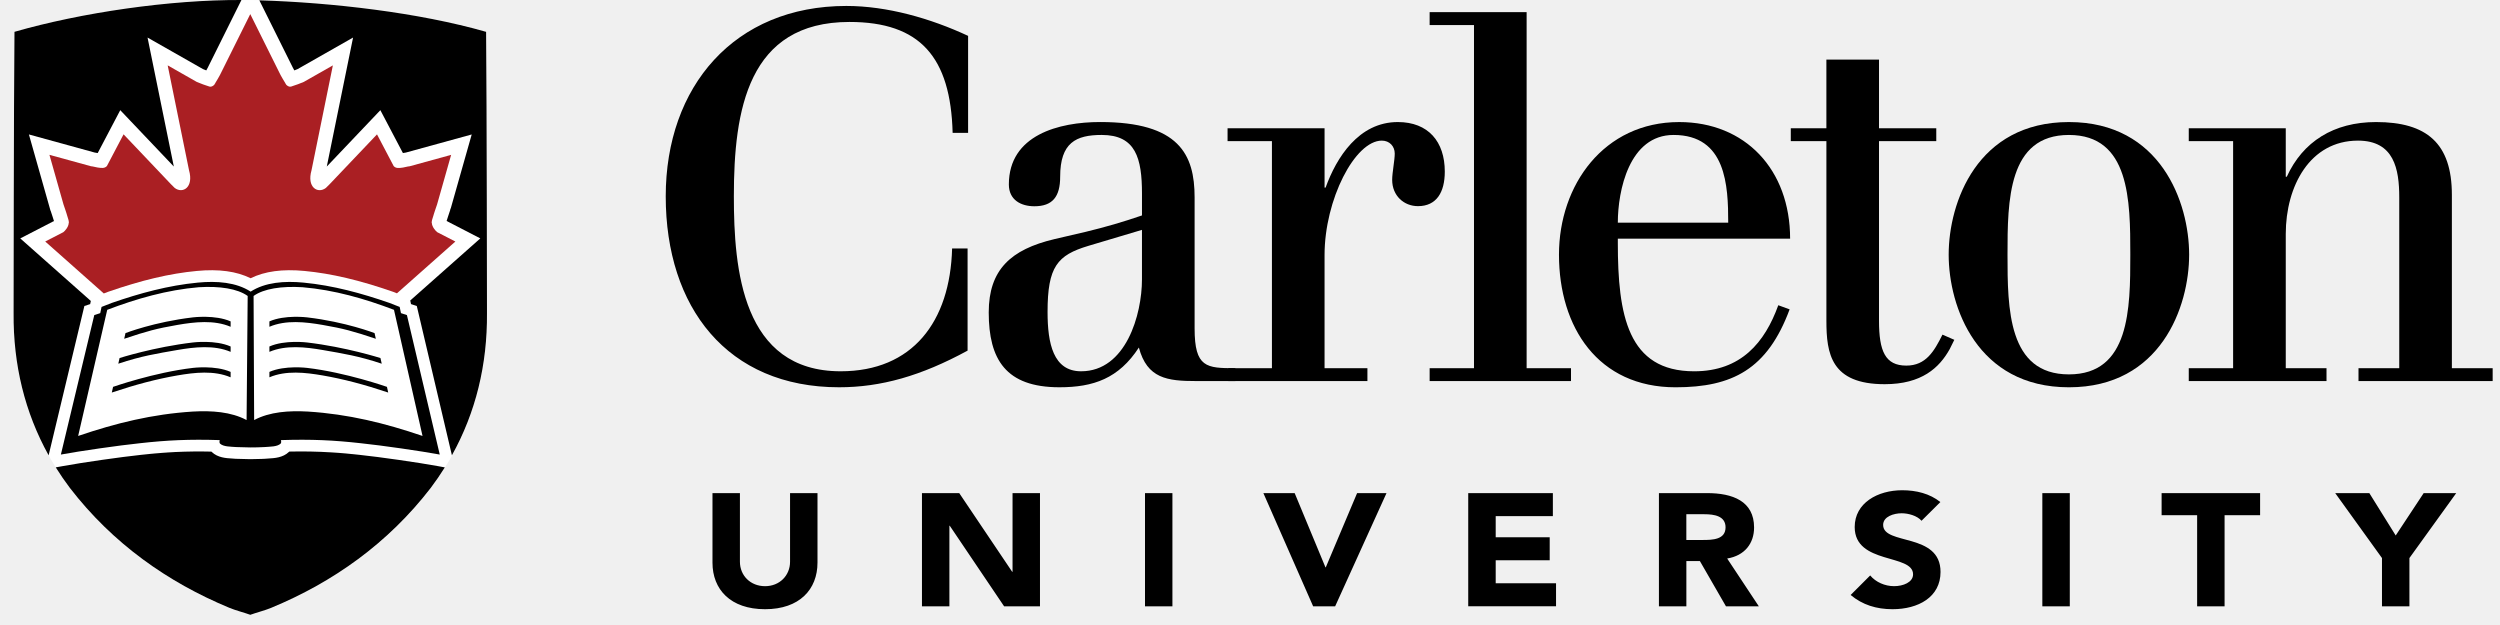
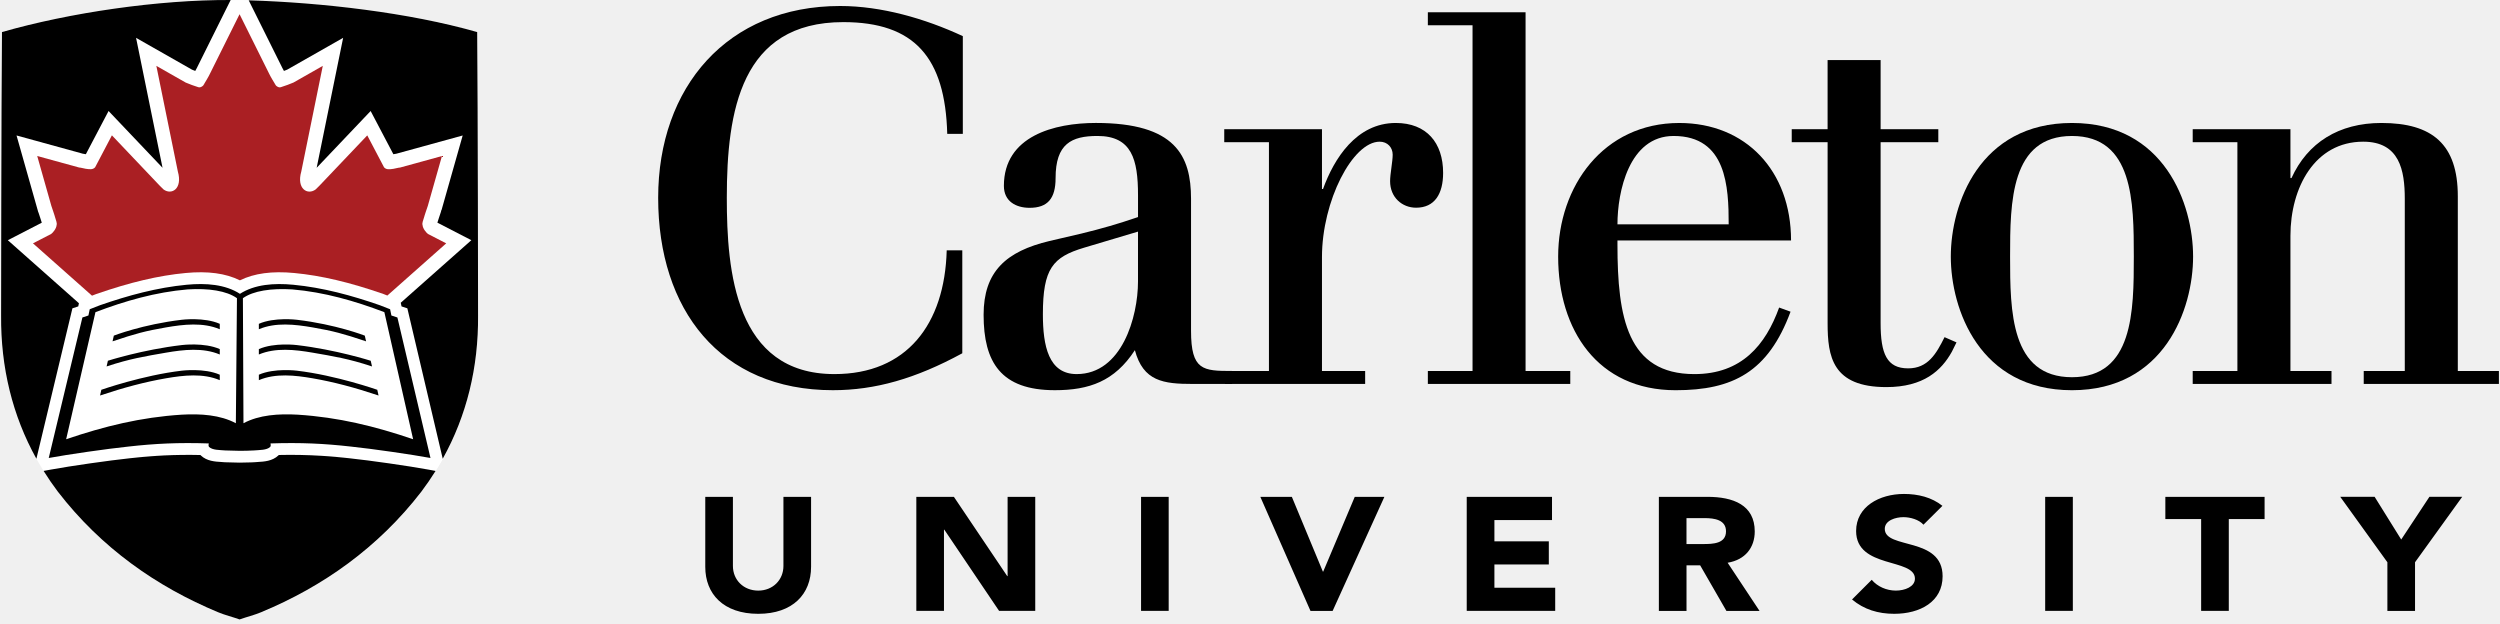
- <svg xmlns="http://www.w3.org/2000/svg" width="400" height="100">
-   <g fill="none">
-     <path d="M8.922 74.783a45.687 45.687 0 0 0 2.263 3.29C18.043 86.966 26.807 93.14 36.64 97.23c1.008.43 2.417.78 3.408 1.142.97-.353 2.326-.696 3.328-1.113l.665-.222c.632-.294 1.212-.59 1.82-.887a66.063 66.063 0 0 0 9.047-5.04c.11-.075.215-.15.326-.228a63.56 63.56 0 0 0 2.363-1.66c4.228-3.118 7.878-6.687 11.32-11.146a47.275 47.275 0 0 0 2.604-3.872l.795-1.35c.046-.08.08-.165.124-.24a42.454 42.454 0 0 0 1.46-2.938c.26-.574.517-1.15.748-1.737 2.232-5.537 3.328-11.52 3.276-17.833 0 0-.028-33.293-.14-45.01-.732-.21-1.512-.398-2.273-.594-1.258-.37-2.91-.748-4.8-1.122C62.962 1.758 54.35.738 46.46.28l-.043-.008s-4.184-.296-7.79-.255L38.634 0C27.157-.05 13.057 2.004 2.315 5.09c-.113 11.72-.14 45.012-.14 45.012C2.106 58.33 3.97 65.992 7.78 72.85c.003.002.577 1.054 1.142 1.933z" fill="#FFF" />
-     <path d="M154.898 21.263h-2.476c-.32-12.14-5.202-17.75-16.51-17.75-16.264 0-18.495 14.117-18.495 27.902 0 11.64 1.322 27.99 17.09 27.99 11.473 0 17.517-7.898 17.83-19.65h2.476V56.1c-7.428 4.046-13.87 5.863-20.556 5.863-17.916 0-27.74-12.798-27.74-30.548 0-17.585 10.98-30.463 28.896-30.463 6.522 0 13.454 1.98 19.483 4.787v15.523h.002zm18.737 15.85c3.385-.824 5.943-1.57 9.082-2.643v-3.468c0-5.695-.993-9.41-6.44-9.41-4.125 0-6.65 1.236-6.65 6.686 0 3.22-1.236 4.724-4.127 4.724-2.143 0-4.083-1.01-4.083-3.487 0-7.924 8.01-9.99 14.61-9.99 12.636 0 15.11 5.203 15.11 12.055v20.97c0 6.276 1.898 6.36 6.522 6.36v2.06h-6.275c-4.624 0-7.844-.41-9.165-5.363-3.218 4.95-7.266 6.356-12.713 6.356-8.585 0-11.31-4.46-11.31-11.974 0-6.85 3.546-10.073 10.483-11.723l4.955-1.154zm.495 2.228c-4.952 1.488-6.52 3.303-6.52 10.57 0 5.036.907 9.494 5.364 9.494 7.183 0 9.74-9.082 9.74-14.697V36.78l-8.584 2.56z" fill="#000" />
-     <path d="M203.51 22.583h-7.1V20.52h15.52v9.493h.166c1.732-4.79 5.282-10.485 11.556-10.485 4.87 0 7.515 3.135 7.515 7.926 0 3.305-1.32 5.53-4.293 5.53-2.228 0-4.126-1.65-4.126-4.208 0-1.156.41-3.14.41-4.21 0-1.157-.828-2.066-2.067-2.066-4.292 0-9.162 9.41-9.162 18.328v18.085h6.857v2.06h-22.26v-2.06h6.982v-36.33h.004z" fill="#000" />
-     <path fill="#000" d="M228.74 1.946h15.52v56.967h7.1v2.06h-22.617v-2.06h7.096V4.01h-7.097V1.945" />
-     <path d="M258.852 38.187v.66c0 11.557 1.568 20.56 12.215 20.56 7.51 0 11.31-4.624 13.46-10.57l1.812.66c-3.55 9.58-9.164 12.47-18.247 12.47-12.384 0-18.656-9.578-18.656-21.22 0-11.143 7.18-21.217 19.235-21.217 10.567 0 17.748 7.594 17.748 18.66h-27.568v-.003zm17.663-2.56c0-5.944-.33-14.034-8.745-14.034-7.105 0-8.918 8.916-8.918 14.033h17.663zm10.009-15.107h5.698V9.54h8.42v10.98h9.162v2.063h-9.163v28.73c0 4.874.99 7.183 4.375 7.183 3.137 0 4.463-2.31 5.778-4.955l1.898.83-.738 1.487c-1.652 2.97-4.463 5.613-10.402 5.613-8.59 0-9.328-4.87-9.328-10.155V22.583h-5.698V20.52z" fill="#000" />
-     <path d="M331.028 19.528c14.692 0 19.235 12.88 19.235 21.218 0 8.34-4.543 21.22-19.235 21.22-14.7 0-19.24-12.88-19.24-21.22 0-8.34 4.542-21.218 19.24-21.218zm0 40.374c9.74 0 9.822-10.49 9.822-19.156 0-8.668-.08-19.153-9.822-19.153-9.743 0-9.826 10.483-9.826 19.153 0 8.67.083 19.156 9.826 19.156z" fill="#000" />
-     <path d="M357.298 58.913v-36.33h-7.096V20.52h15.52v7.758h.165c2.556-5.615 7.51-8.75 14.283-8.75 8.09 0 12.13 3.387 12.13 11.642v27.743h6.526v2.06H377.36v-2.06h6.52v-27.33c0-4.542-.823-9.083-6.602-9.083-7.68 0-11.556 7.265-11.556 14.94v21.473h6.52v2.06h-22.04v-2.06h7.096zm-226.5 31.113c0 4.276-2.872 7.448-8.387 7.448-5.545 0-8.414-3.172-8.414-7.448V78.898h4.39v10.976c0 2.224 1.69 3.915 4.025 3.915 2.307 0 3.997-1.69 3.997-3.916V78.898h4.39v11.128zm16.715-11.128h5.965l8.472 12.59h.057v-12.59h4.39V97.01h-5.74l-8.698-12.895h-.056V97.01h-4.39V78.9m35.687-.002h4.387V97.01H183.2m18.94-18.112h5.006l4.926 11.872h.054l5.01-11.872h4.705l-8.218 18.113h-3.52m24.814-18.113h13.542v3.685h-9.147v3.376h8.64v3.683h-8.64v3.685h9.654v3.68h-14.05V78.9m30.51-.002h7.715c4.082 0 7.512 1.278 7.512 5.502 0 2.53-1.49 4.5-4.304 4.963l5.065 7.648h-5.26l-4.17-7.238h-2.166v7.24h-4.39V78.897zm4.39 7.498h2.588c1.6 0 3.685-.05 3.685-2.022 0-1.817-1.805-2.098-3.405-2.098h-2.87v4.12zm37.627-3.074c-.704-.815-2.11-1.198-3.18-1.198-1.235 0-2.96.51-2.96 1.863 0 3.3 9.182 1.176 9.182 7.524 0 4.042-3.576 5.962-7.685 5.962-2.56 0-4.81-.692-6.696-2.276l3.126-3.126c.896 1.078 2.36 1.715 3.827 1.715 1.434 0 3.034-.61 3.034-1.894 0-3.323-9.34-1.53-9.34-7.568 0-3.863 3.69-5.885 7.6-5.885 2.25 0 4.415.535 6.107 1.89l-3.014 2.995zm19.331-4.424h4.393V97.01h-4.393m24.766-14.58h-5.683v-3.532h15.76v3.532h-5.684v14.58h-4.392V82.43m29.576 6.857l-7.484-10.39h5.46l4.22 6.78 4.476-6.78h5.208l-7.49 10.39v7.724h-4.39v-7.723" fill="#000" />
-     <path d="M40.048 98.37l3.99-1.333c10.9-5.057 18.247-10.372 24.875-18.963 6.278-8.326 8.694-16.822 9.01-27.972 0-.002-.15-36-.216-44.772C73.847 3.122 50.6-.002 40.043.09" fill="#FFF" />
-     <path d="M65.107 50.415l-.953-.313-.206-.995-1.637-.64c-4.46-1.55-9.032-2.8-13.75-3.25-3.043-.29-6.12-.063-8.458 1.442-2.328-1.506-5.404-1.732-8.445-1.443-4.722.45-9.303 1.7-13.768 3.25l-1.64.64-.21.995-.955.313L9.74 72.728c3.012-.556 9.217-1.456 12.656-1.813 4.278-.48 7.92-.658 12.752-.498-.022.196-.078.353.043.548.56.535 1.688.485 2.588.565.937.04 1.352.05 2.272.06.922.008 1.34-.023 2.274-.06.902-.08 2.03-.03 2.59-.565.12-.195.066-.352.045-.548 4.83-.16 8.475.018 12.75.498 3.436.357 9.636 1.257 12.65 1.813l-5.253-22.313zM39.454 67.21c-2.487-1.334-5.59-1.53-8.61-1.36-6.457.41-12.26 1.835-18.34 3.902l4.653-20.18c4.667-1.776 9.57-3.187 14.645-3.615 3.322-.205 6.183.217 7.826 1.397l-.174 19.855zm9.826-1.36c-3.02-.17-6.123.026-8.617 1.36l-.09-19.856c1.647-1.18 4.51-1.6 7.83-1.397 5.073.428 9.973 1.84 14.634 3.615l4.567 20.18c-6.067-2.067-11.867-3.49-18.324-3.902z" fill="#000" />
-     <path d="M41.496.054l5.3 10.655.015.036c.02.045.092.19.28.52.18-.068.35-.138.52-.207l8.88-5.05s-3.83 18.805-4.205 20.638c1.698-1.783 8.572-9.018 8.572-9.018s2.923 5.56 3.608 6.86l.942-.157-.468.078 10.534-2.895-3.352 11.822s-.046.078-.063.102h.007s-.04.12-.043.138l.033-.045-.4 1.206c-.05.15-.166.527-.198.623l5.392 2.783-11.21 9.934c.05.235.108.516.123.58l.924.303 5.62 23.89c3.814-6.85 5.677-14.52 5.61-22.746 0 0-.03-33.294-.14-45.01C67.048 2.006 52.967.392 41.496.053M40.048 98.37c.993-.36 2.4-.713 3.41-1.142 9.835-4.09 18.6-10.263 25.455-19.154a46.421 46.421 0 0 0 2.26-3.29l-1.156-.214c-3.097-.57-9.29-1.457-12.517-1.796-.354-.04-.7-.072-1.04-.11-.073-.005-.143-.014-.212-.018-.346-.04-.687-.072-1.024-.103h-.013c-.347-.03-.69-.058-1.03-.084-.028 0-.056-.006-.082-.006-.35-.03-.696-.05-1.04-.07a79.516 79.516 0 0 0-6.784-.13l-.065.068c-.956.908-2.282.985-3.25 1.04l-.54.04-.548.026-1.837.04-2.333-.06-.563-.043c-.968-.054-2.297-.132-3.25-1.043 0 0-.036-.035-.062-.063a82.032 82.032 0 0 0-5.778.066l-1.307.076c-.006 0-.015.005-.023.005-.213.013-.424.026-.64.043-.013 0-.028.004-.043.004-.21.018-.413.035-.626.05-.032 0-.064.005-.1.01-.19.016-.382.03-.577.045-.063.007-.126.012-.187.02-.17.018-.337.03-.51.046-.108.01-.22.022-.327.035l-.386.04c-.24.026-.487.054-.735.076-3.22.34-9.416 1.226-12.51 1.796l-1.158.21a45.722 45.722 0 0 0 2.263 3.292c6.858 8.89 15.622 15.065 25.454 19.154 1.008.43 2.417.78 3.408 1.142M38.633 0C27.157-.05 13.057 2.004 2.315 5.09c-.113 11.72-.14 45.012-.14 45.012C2.106 58.33 3.97 65.992 7.78 72.85l5.72-23.89s.804-.262.926-.303c.01-.053.06-.285.107-.503L3.243 38.146s4.755-2.453 5.392-2.783c-.03-.096-.16-.498-.224-.704l-.303-.92-.03-.04-3.453-12.187L15.16 24.41l-.456-.077c.092.017.818.134.93.156.683-1.303 3.607-6.862 3.607-6.862s6.87 7.226 8.57 9.018L23.606 6.01s8.645 4.912 8.882 5.05c.17.068.34.138.517.205.195-.345.263-.48.278-.51l.017-.042 4.71-9.47L38.63 0" fill="#000" />
-     <path d="M10.99 35.735c-.038.56-.562 1.195-.862 1.417l-2.893 1.49 9.374 8.312.627-.243.033-.012c5.395-1.874 9.91-2.94 14.206-3.346 3.533-.337 6.365.048 8.624 1.165 2.265-1.117 5.102-1.502 8.633-1.165 4.293.41 8.802 1.472 14.19 3.346l.03.013.56.22 9.346-8.287-2.893-1.49c-.3-.225-.826-.86-.863-1.418-.008-.165-.03-.148-.045-.1 0-.015.003-.028.005-.046.055-.33 0-.262.302-1.157-.024.024.55-1.703.566-1.716l2.252-7.94-6.644 1.827c-.362.024-.697.15-1.055.203-.624.086-1.126.17-1.496-.237l-2.666-5.072-7.585 7.98-.603.596c-1.276.967-3.08-.076-2.29-2.835l3.416-16.78-4.654 2.647c-.627.26-1.17.473-2.03.745-.284.09-.57-.093-.76-.274-.33-.543-.892-1.467-1.083-1.89l-4.69-9.43-4.693 9.43c-.19.423-.747 1.35-1.078 1.89-.19.18-.476.363-.76.274a22.02 22.02 0 0 1-2.03-.745l-4.653-2.648 3.415 16.777c.787 2.76-1.015 3.802-2.29 2.835l-.6-.596-7.582-7.983-2.665 5.072c-.373.41-.875.324-1.495.237-.358-.05-.69-.178-1.054-.202L7.91 24.773l2.25 7.94c.015.014.59 1.74.565 1.716.3.896.246.827.3 1.157l.007.037c-.015-.04-.035-.046-.044.11zm34.76-22.23c-.19-.2-.24-.346 0 0zm-11.4 0c.24-.344.19-.2 0 0z" fill="#AA1F23" />
-     <path d="M36.9 52.285c-2.654-1.126-5.733-.778-8.535-.294-3.31.575-4.848.993-8.493 2.214l.204-.908s4.59-1.79 10.794-2.518c0 0 3.565-.448 6.03.644v.863zm0 4.011c-2.654-1.122-5.733-.776-8.535-.294-3.31.578-5.682.944-9.437 2.19l.205-.907s5.534-1.765 11.737-2.49c0 0 3.565-.454 6.03.642v.86zm0 4.074c-2.654-1.127-5.733-.78-8.535-.298-3.31.574-6.674 1.46-10.476 2.735l.203-.91s6.574-2.308 12.777-3.034c0 0 3.565-.45 6.03.64v.867zm6.202-8.085c2.655-1.126 5.733-.778 8.535-.294 3.31.575 4.848.993 8.496 2.214l-.205-.908s-4.59-1.79-10.793-2.518c0 0-3.565-.448-6.03.644v.863H43.1zm0 4.011c2.655-1.122 5.733-.776 8.535-.294 3.31.578 5.683.944 9.44 2.19l-.207-.905s-5.535-1.765-11.735-2.49c0 0-3.565-.454-6.03.642v.856H43.1zm0 4.074c2.655-1.127 5.733-.78 8.535-.298 3.31.574 6.676 1.46 10.476 2.735l-.202-.91s-6.573-2.308-12.775-3.034c0 0-3.565-.45-6.03.64v.867H43.1z" fill="#000" />
-   </g>
+ <svg xmlns="http://www.w3.org/2000/svg" width="397" height="99" viewBox="0 0 397 99" fill="none">
+   <path d="M6.922 74.783C7.628 75.912 8.383 77.01 9.185 78.073C16.043 86.966 24.807 93.14 34.64 97.23C35.648 97.66 37.057 98.01 38.048 98.372C39.018 98.019 40.374 97.676 41.376 97.259L42.041 97.037C42.673 96.743 43.253 96.447 43.861 96.15C47.004 94.709 50.029 93.024 52.908 91.11C53.018 91.035 53.123 90.96 53.234 90.882C54.034 90.347 54.822 89.793 55.597 89.222C59.825 86.104 63.475 82.535 66.917 78.076C67.848 76.829 68.717 75.537 69.521 74.204L70.316 72.854C70.362 72.774 70.396 72.689 70.44 72.614C70.964 71.654 71.451 70.674 71.9 69.676C72.16 69.102 72.417 68.526 72.648 67.939C74.88 62.402 75.976 56.419 75.924 50.106C75.924 50.106 75.896 16.813 75.784 5.096C75.052 4.886 74.272 4.698 73.511 4.502C72.253 4.132 70.601 3.754 68.711 3.38C60.962 1.758 52.35 0.738 44.46 0.28L44.417 0.272C44.417 0.272 40.233 -0.024 36.627 0.017L36.634 3.8474e-05C25.157 -0.05 11.057 2.004 0.315 5.09C0.202 16.81 0.175 50.102 0.175 50.102C0.106 58.33 1.97 65.992 5.78 72.85C5.783 72.852 6.357 73.904 6.922 74.783Z" fill="white" />
+   <path d="M152.898 21.263H150.422C150.102 9.123 145.22 3.513 133.912 3.513C117.648 3.513 115.417 17.63 115.417 31.415C115.417 43.055 116.739 59.405 132.507 59.405C143.98 59.405 150.024 51.507 150.337 39.755H152.813V56.1C145.385 60.146 138.943 61.963 132.257 61.963C114.341 61.963 104.517 49.165 104.517 31.415C104.517 13.83 115.497 0.952 133.413 0.952C139.935 0.952 146.867 2.932 152.896 5.739V21.262H152.898V21.263ZM171.635 37.113C175.02 36.289 177.578 35.543 180.717 34.47V31.002C180.717 25.307 179.724 21.592 174.277 21.592C170.152 21.592 167.627 22.828 167.627 28.278C167.627 31.498 166.391 33.002 163.5 33.002C161.357 33.002 159.417 31.992 159.417 29.515C159.417 21.591 167.427 19.525 174.027 19.525C186.663 19.525 189.137 24.728 189.137 31.58V52.55C189.137 58.826 191.035 58.91 195.659 58.91V60.97H189.384C184.76 60.97 181.54 60.56 180.219 55.607C177.001 60.557 172.953 61.963 167.506 61.963C158.921 61.963 156.196 57.503 156.196 49.989C156.196 43.139 159.742 39.916 166.679 38.266L171.634 37.112L171.635 37.113ZM172.13 39.341C167.178 40.829 165.61 42.644 165.61 49.911C165.61 54.947 166.517 59.405 170.974 59.405C178.157 59.405 180.714 50.323 180.714 44.708V36.78L172.13 39.34V39.341Z" fill="black" />
+   <path d="M201.51 22.583H194.41V20.52H209.93V30.013H210.096C211.828 25.223 215.378 19.528 221.652 19.528C226.522 19.528 229.167 22.663 229.167 27.454C229.167 30.759 227.847 32.984 224.874 32.984C222.646 32.984 220.748 31.334 220.748 28.776C220.748 27.62 221.158 25.636 221.158 24.566C221.158 23.409 220.33 22.5 219.091 22.5C214.799 22.5 209.929 31.91 209.929 40.828V58.913H216.786V60.973H194.526V58.913H201.508V22.583H201.512H201.51Z" fill="black" />
+   <path d="M226.74 1.946H242.26V58.913H249.36V60.973H226.743V58.913H233.839V4.01H226.742V1.945" fill="black" />
+   <path d="M256.852 38.187V38.847C256.852 50.404 258.42 59.407 269.067 59.407C276.577 59.407 280.377 54.783 282.527 48.837L284.339 49.497C280.789 59.077 275.175 61.967 266.092 61.967C253.708 61.967 247.436 52.389 247.436 40.747C247.436 29.604 254.616 19.53 266.671 19.53C277.238 19.53 284.419 27.124 284.419 38.19H256.851V38.187H256.852ZM274.515 35.627C274.515 29.683 274.185 21.593 265.77 21.593C258.665 21.593 256.852 30.509 256.852 35.626H274.515V35.627ZM284.524 20.52H290.222V9.54H298.642V20.52H307.804V22.583H298.641V51.313C298.641 56.187 299.631 58.496 303.016 58.496C306.153 58.496 307.479 56.186 308.794 53.541L310.692 54.371L309.954 55.858C308.302 58.828 305.491 61.471 299.552 61.471C290.962 61.471 290.224 56.601 290.224 51.316V22.583H284.526V20.52H284.524Z" fill="black" />
+   <path d="M329.028 19.528C343.72 19.528 348.263 32.408 348.263 40.746C348.263 49.086 343.72 61.966 329.028 61.966C314.328 61.966 309.788 49.086 309.788 40.746C309.788 32.406 314.33 19.528 329.028 19.528V19.528ZM329.028 59.902C338.768 59.902 338.85 49.412 338.85 40.746C338.85 32.078 338.77 21.593 329.028 21.593C319.285 21.593 319.202 32.076 319.202 40.746C319.202 49.416 319.285 59.902 329.028 59.902Z" fill="black" />
+   <path d="M355.298 58.913V22.583H348.202V20.52H363.722V28.278H363.887C366.443 22.663 371.397 19.528 378.17 19.528C386.26 19.528 390.3 22.915 390.3 31.17V58.913H396.826V60.973H375.36V58.913H381.88V31.583C381.88 27.041 381.057 22.5 375.278 22.5C367.598 22.5 363.722 29.765 363.722 37.44V58.913H370.242V60.973H348.202V58.913H355.298ZM128.798 90.026C128.798 94.302 125.926 97.474 120.411 97.474C114.866 97.474 111.997 94.302 111.997 90.026V78.898H116.387V89.874C116.387 92.098 118.077 93.789 120.412 93.789C122.719 93.789 124.409 92.099 124.409 89.873V78.898H128.799V90.026H128.798ZM145.513 78.898H151.478L159.95 91.488H160.007V78.898H164.397V97.01H158.657L149.959 84.115H149.903V97.01H145.513V78.9V78.898ZM181.2 78.898H185.587V97.01H181.2V78.898ZM200.14 78.898H205.146L210.072 90.77H210.126L215.136 78.898H219.841L211.623 97.011H208.103L200.14 78.898ZM232.917 78.898H246.459V82.583H237.312V85.959H245.952V89.642H237.312V93.327H246.966V97.007H232.916V78.9L232.917 78.898ZM263.426 78.898H271.141C275.223 78.898 278.653 80.176 278.653 84.4C278.653 86.93 277.163 88.9 274.349 89.363L279.414 97.011H274.154L269.984 89.773H267.818V97.013H263.428V78.897L263.426 78.898ZM267.816 86.396H270.404C272.004 86.396 274.089 86.346 274.089 84.374C274.089 82.557 272.284 82.276 270.684 82.276H267.814V86.396H267.816ZM305.443 83.322C304.739 82.507 303.333 82.124 302.263 82.124C301.028 82.124 299.303 82.634 299.303 83.987C299.303 87.287 308.485 85.163 308.485 91.511C308.485 95.553 304.909 97.473 300.8 97.473C298.24 97.473 295.99 96.781 294.104 95.197L297.23 92.071C298.126 93.149 299.59 93.786 301.057 93.786C302.491 93.786 304.091 93.176 304.091 91.892C304.091 88.569 294.751 90.362 294.751 84.324C294.751 80.461 298.441 78.439 302.351 78.439C304.601 78.439 306.766 78.974 308.458 80.329L305.444 83.324L305.443 83.322ZM324.774 78.898H329.167V97.01H324.774V78.898ZM349.54 82.43H343.857V78.898H359.617V82.43H353.933V97.01H349.541V82.43H349.54ZM379.117 89.287L371.633 78.897H377.093L381.313 85.677L385.789 78.897H390.997L383.507 89.287V97.011H379.117V89.288" fill="black" />
+   <path d="M38.048 98.37L42.038 97.037C52.938 91.98 60.285 86.665 66.913 78.074C73.191 69.748 75.607 61.252 75.923 50.102C75.923 50.1 75.773 14.102 75.707 5.33C71.847 3.122 48.6 -0.002 38.043 0.09" fill="white" />
+   <path d="M63.107 50.415L62.154 50.102L61.948 49.107L60.311 48.467C55.851 46.917 51.279 45.667 46.561 45.217C43.518 44.927 40.441 45.154 38.103 46.659C35.775 45.153 32.699 44.927 29.658 45.216C24.936 45.666 20.355 46.916 15.89 48.466L14.25 49.106L14.04 50.101L13.085 50.414L7.74 72.728C10.752 72.172 16.957 71.272 20.396 70.915C24.674 70.435 28.316 70.257 33.148 70.417C33.126 70.613 33.07 70.77 33.191 70.965C33.751 71.5 34.879 71.45 35.779 71.53C36.716 71.57 37.131 71.58 38.051 71.59C38.973 71.598 39.391 71.567 40.325 71.53C41.227 71.45 42.355 71.5 42.915 70.965C43.035 70.77 42.981 70.613 42.96 70.417C47.79 70.257 51.435 70.435 55.71 70.915C59.146 71.272 65.346 72.172 68.36 72.728L63.107 50.415V50.415ZM37.454 67.21C34.967 65.876 31.864 65.68 28.844 65.85C22.387 66.26 16.584 67.685 10.504 69.752L15.157 49.572C19.824 47.796 24.727 46.385 29.802 45.957C33.124 45.752 35.985 46.174 37.628 47.354L37.454 67.209V67.21ZM47.28 65.85C44.26 65.68 41.157 65.876 38.663 67.21L38.573 47.354C40.22 46.174 43.083 45.754 46.403 45.957C51.476 46.385 56.376 47.797 61.037 49.572L65.604 69.752C59.537 67.685 53.737 66.262 47.28 65.85V65.85Z" fill="black" />
+   <path d="M39.496 0.054L44.796 10.709L44.811 10.745C44.831 10.79 44.903 10.935 45.091 11.265C45.271 11.197 45.441 11.127 45.611 11.058L54.491 6.008C54.491 6.008 50.661 24.813 50.286 26.646C51.984 24.863 58.858 17.628 58.858 17.628C58.858 17.628 61.781 23.188 62.466 24.488L63.408 24.331L62.94 24.409L73.474 21.514L70.122 33.336C70.122 33.336 70.076 33.414 70.059 33.438H70.066C70.066 33.438 70.026 33.558 70.023 33.576L70.056 33.531L69.656 34.737C69.606 34.887 69.49 35.264 69.458 35.36L74.85 38.143L63.64 48.077C63.69 48.312 63.748 48.593 63.763 48.657L64.687 48.96L70.307 72.85C74.121 66 75.984 58.33 75.917 50.104C75.917 50.104 75.887 16.81 75.777 5.094C65.048 2.006 50.967 0.392 39.496 0.053V0.054ZM38.048 98.37C39.041 98.01 40.448 97.657 41.458 97.228C51.293 93.138 60.058 86.965 66.913 78.074C67.713 77.01 68.467 75.913 69.173 74.784L68.017 74.57C64.92 74 58.727 73.113 55.5 72.774C55.146 72.734 54.8 72.702 54.46 72.664C54.387 72.659 54.317 72.65 54.248 72.646C53.902 72.606 53.561 72.574 53.224 72.543H53.211C52.864 72.513 52.521 72.485 52.181 72.459C52.153 72.459 52.125 72.453 52.099 72.453C51.749 72.423 51.403 72.403 51.059 72.383C48.8 72.243 46.537 72.2 44.275 72.253L44.21 72.321C43.254 73.229 41.928 73.306 40.96 73.361L40.42 73.401L39.872 73.427L38.035 73.467L35.702 73.407L35.139 73.364C34.171 73.31 32.842 73.232 31.889 72.321C31.889 72.321 31.853 72.286 31.827 72.258C29.901 72.212 27.974 72.234 26.049 72.324L24.742 72.4C24.736 72.4 24.727 72.405 24.719 72.405C24.506 72.418 24.295 72.431 24.079 72.448C24.066 72.448 24.051 72.452 24.036 72.452C23.826 72.47 23.623 72.487 23.41 72.502C23.378 72.502 23.346 72.507 23.31 72.512C23.12 72.528 22.928 72.542 22.733 72.557C22.67 72.564 22.607 72.569 22.546 72.577C22.376 72.595 22.209 72.607 22.036 72.623C21.928 72.633 21.816 72.645 21.709 72.658L21.323 72.698C21.083 72.724 20.836 72.752 20.588 72.774C17.368 73.114 11.172 74 8.078 74.57L6.92 74.78C7.626 75.91 8.381 77.008 9.183 78.072C16.041 86.962 24.805 93.137 34.637 97.226C35.645 97.656 37.054 98.006 38.045 98.368L38.048 98.37ZM36.633 3.8474e-05C25.157 -0.05 11.057 2.004 0.315 5.09C0.202 16.81 0.175 50.102 0.175 50.102C0.106 58.33 1.97 65.992 5.78 72.85L11.5 48.96C11.5 48.96 12.304 48.698 12.426 48.657C12.436 48.604 12.486 48.372 12.533 48.154L1.243 38.146C1.243 38.146 5.998 35.693 6.635 35.363C6.605 35.267 6.475 34.865 6.411 34.659L6.108 33.739L6.078 33.699L2.625 21.512L13.16 24.41L12.704 24.333C12.796 24.35 13.522 24.467 13.634 24.489C14.317 23.186 17.241 17.627 17.241 17.627C17.241 17.627 24.111 24.853 25.811 26.645L21.606 6.01C21.606 6.01 30.251 10.922 30.488 11.06C30.658 11.128 30.828 11.198 31.005 11.265C31.2 10.92 31.268 10.785 31.283 10.755L31.3 10.713L36.01 1.243L36.63 3.8474e-05" fill="black" />
+   <path d="M8.99 35.735C8.952 36.295 8.428 36.93 8.128 37.152L5.235 38.642L14.609 46.954L15.236 46.711L15.269 46.699C20.664 44.825 25.179 43.759 29.475 43.353C33.008 43.016 35.84 43.401 38.099 44.518C40.364 43.401 43.201 43.016 46.732 43.353C51.025 43.763 55.534 44.825 60.922 46.699L60.952 46.712L61.512 46.932L70.858 38.645L67.965 37.155C67.665 36.93 67.139 36.295 67.102 35.737C67.094 35.572 67.072 35.589 67.057 35.637C67.057 35.622 67.06 35.609 67.062 35.591C67.117 35.261 67.062 35.329 67.364 34.434C67.34 34.458 67.914 32.731 67.93 32.718L70.182 24.778L63.538 26.605C63.176 26.629 62.841 26.755 62.483 26.808C61.859 26.894 61.357 26.978 60.987 26.571L58.321 21.499L50.736 29.479L50.133 30.075C48.857 31.042 47.053 29.999 47.843 27.24L51.259 10.46L46.605 13.107C45.978 13.367 45.435 13.58 44.575 13.852C44.291 13.942 44.005 13.759 43.815 13.578C43.485 13.035 42.923 12.111 42.732 11.688L38.042 2.258L33.349 11.688C33.159 12.111 32.602 13.038 32.271 13.578C32.081 13.758 31.795 13.941 31.511 13.852C30.823 13.637 30.145 13.389 29.481 13.107L24.828 10.459L28.243 27.236C29.03 29.996 27.228 31.038 25.953 30.071L25.353 29.475L17.771 21.492L15.106 26.564C14.733 26.974 14.231 26.888 13.611 26.801C13.253 26.751 12.921 26.623 12.557 26.599L5.91 24.773L8.16 32.713C8.175 32.727 8.75 34.453 8.725 34.429C9.025 35.325 8.971 35.256 9.025 35.586L9.032 35.623C9.017 35.583 8.997 35.577 8.988 35.733L8.99 35.735ZM43.75 13.505C43.56 13.305 43.51 13.159 43.75 13.505V13.505ZM32.35 13.505C32.59 13.161 32.54 13.305 32.35 13.505V13.505Z" fill="#AA1F23" />
+   <path d="M34.9 52.285C32.246 51.159 29.167 51.507 26.365 51.991C23.055 52.566 21.517 52.984 17.872 54.205L18.076 53.297C18.076 53.297 22.666 51.507 28.87 50.779C28.87 50.779 32.435 50.331 34.9 51.423V52.286V52.285ZM34.9 56.296C32.246 55.174 29.167 55.52 26.365 56.002C23.055 56.58 20.683 56.946 16.928 58.192L17.133 57.285C17.133 57.285 22.667 55.52 28.87 54.795C28.87 54.795 32.435 54.341 34.9 55.437V56.297V56.296ZM34.9 60.37C32.246 59.243 29.167 59.59 26.365 60.072C23.055 60.646 19.691 61.532 15.889 62.807L16.092 61.897C16.092 61.897 22.666 59.589 28.869 58.863C28.869 58.863 32.434 58.413 34.899 59.503V60.37H34.9ZM41.102 52.285C43.757 51.159 46.835 51.507 49.637 51.991C52.947 52.566 54.485 52.984 58.133 54.205L57.928 53.297C57.928 53.297 53.338 51.507 47.135 50.779C47.135 50.779 43.57 50.331 41.105 51.423V52.286H41.1L41.102 52.285ZM41.102 56.296C43.757 55.174 46.835 55.52 49.637 56.002C52.947 56.58 55.32 56.946 59.077 58.192L58.87 57.287C58.87 57.287 53.335 55.522 47.135 54.797C47.135 54.797 43.57 54.343 41.105 55.439V56.295H41.1L41.102 56.296ZM41.102 60.37C43.757 59.243 46.835 59.59 49.637 60.072C52.947 60.646 56.313 61.532 60.113 62.807L59.911 61.897C59.911 61.897 53.338 59.589 47.136 58.863C47.136 58.863 43.571 58.413 41.106 59.503V60.37H41.1H41.102Z" fill="black" />
</svg>
